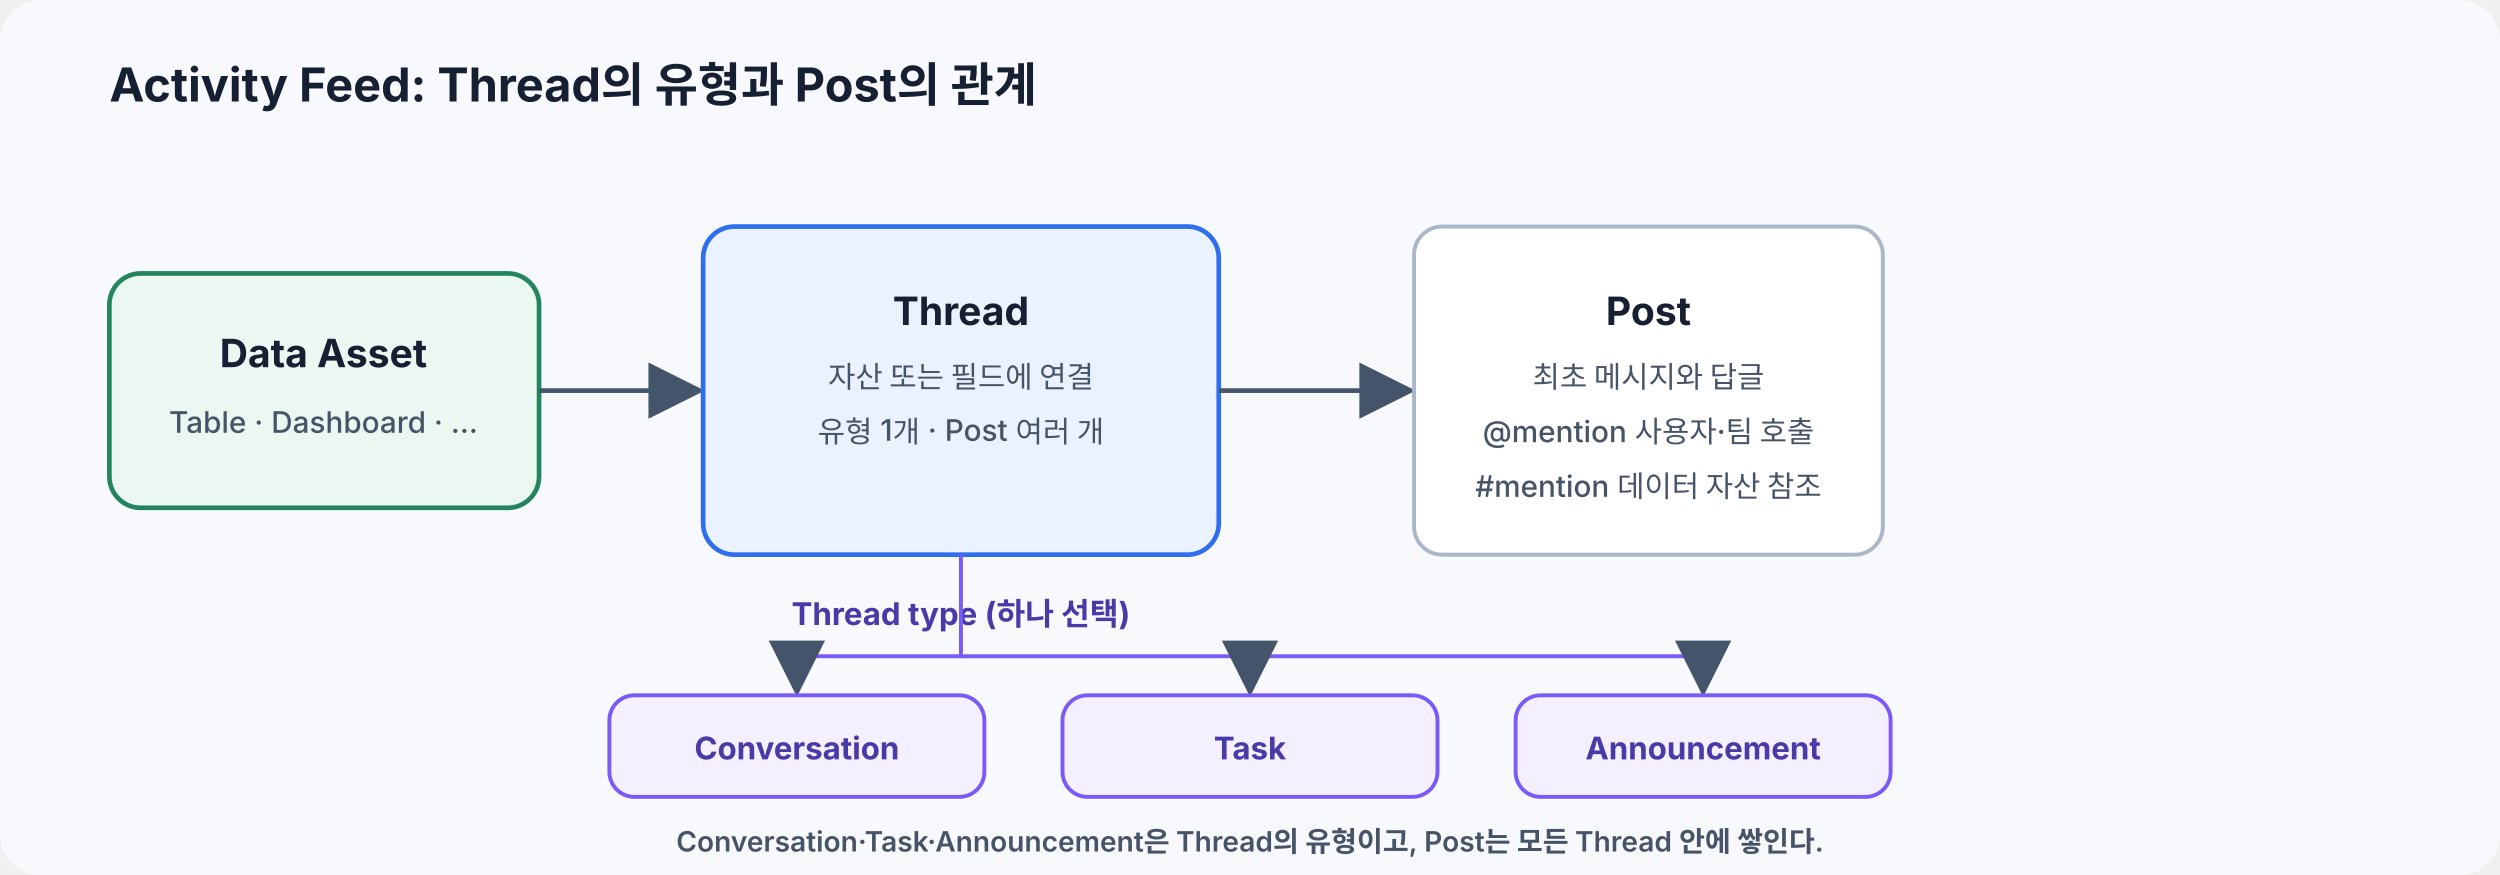
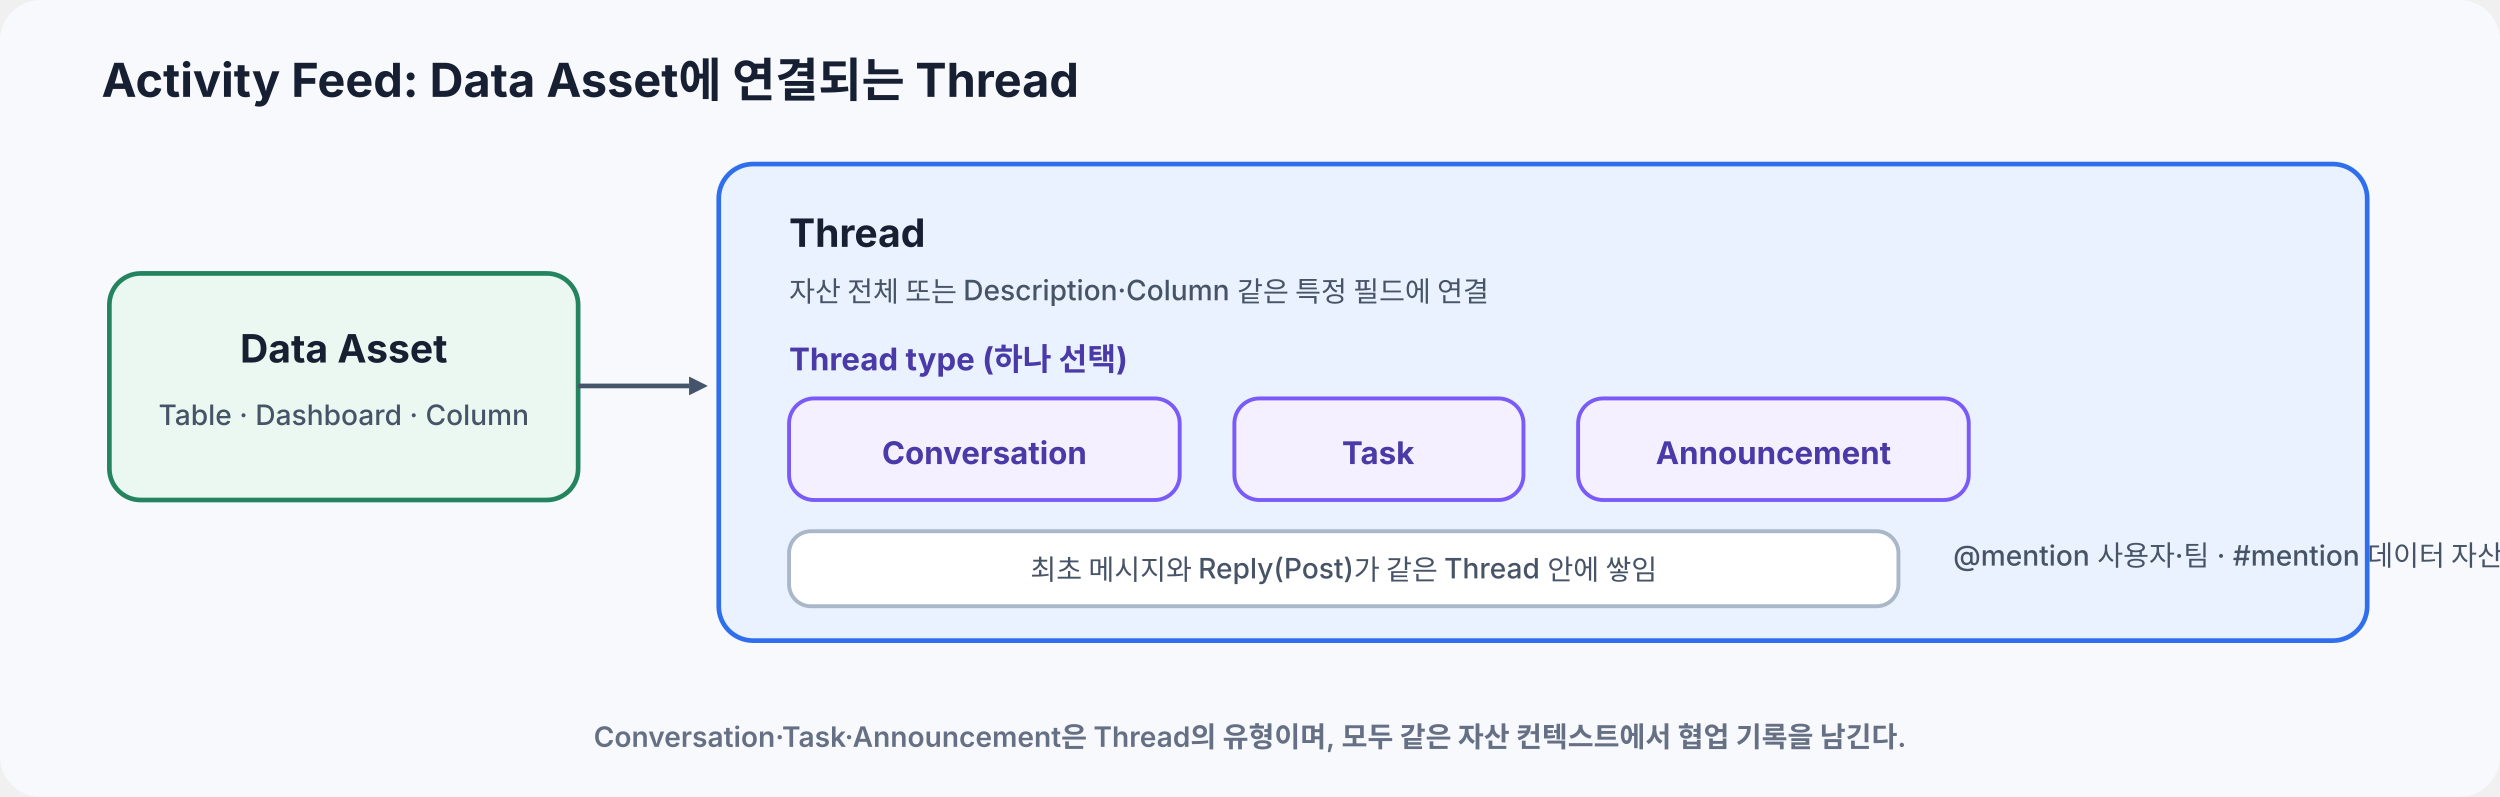
- <svg xmlns="http://www.w3.org/2000/svg" width="1600" height="560" viewBox="0 0 1600 560" role="img" aria-labelledby="title desc">
+ <svg xmlns="http://www.w3.org/2000/svg" width="1600" height="510" viewBox="0 0 1600 510" role="img" aria-labelledby="title desc">
  <defs>
    <marker id="arrow" markerWidth="12" markerHeight="12" refX="10" refY="6" orient="auto">
      <path d="M0,0 L12,6 L0,12 Z" fill="#44546A" />
    </marker>
    <style>
      .bg { fill:#F7F9FC; }
      .asset { fill:#EAF8F1; stroke:#24845F; stroke-width:3; }
      .thread { fill:#EAF2FF; stroke:#2F6FED; stroke-width:3; }
+       .type { fill:#F4F0FF; stroke:#7A5AF8; stroke-width:2.5; }
      .post { fill:#FFFFFF; stroke:#A9B7C9; stroke-width:2.5; }
-       .type { fill:#F4F0FF; stroke:#7A5AF8; stroke-width:2.5; }
-       .line { stroke:#44546A; stroke-width:3; fill:none; marker-end:url(#arrow); }
-       .branch { stroke:#7A5AF8; stroke-width:2.5; fill:none; }
+       .line { stroke:#44546A; stroke-width:3; fill:none; }
+       .arrowHead { fill:#44546A; }
      .title { font:700 30px -apple-system,BlinkMacSystemFont,"Segoe UI","Noto Sans KR",sans-serif; fill:#172033; }
      .label { font:700 25px -apple-system,BlinkMacSystemFont,"Segoe UI","Noto Sans KR",sans-serif; fill:#172033; }
-       .small { font:500 19px -apple-system,BlinkMacSystemFont,"Segoe UI","Noto Sans KR",sans-serif; fill:#475467; }
+       .small { font:500 18px -apple-system,BlinkMacSystemFont,"Segoe UI","Noto Sans KR",sans-serif; fill:#475467; }
      .typeText { font:650 20px -apple-system,BlinkMacSystemFont,"Segoe UI","Noto Sans KR",sans-serif; fill:#4A3AA8; }
-       .note { font:600 18px -apple-system,BlinkMacSystemFont,"Segoe UI","Noto Sans KR",sans-serif; fill:#475467; }
+       .note { font:600 18px -apple-system,BlinkMacSystemFont,"Segoe UI","Noto Sans KR",sans-serif; fill:#667085; }
    </style>
  </defs>
-   <rect class="bg" width="1600" height="560" rx="26" />
-   <text class="title" x="70" y="65">Activity Feed: Thread의 유형과 Post의 관계</text>
-   <rect class="asset" x="70" y="175" width="275" height="150" rx="20" />
-   <text class="label" x="207" y="235" text-anchor="middle">Data Asset</text>
-   <text class="small" x="207" y="277" text-anchor="middle">Table · Dashboard · …</text>
-   <path class="line" d="M345 250 H445" />
-   <rect class="thread" x="450" y="145" width="330" height="210" rx="20" />
-   <text class="label" x="615" y="208" text-anchor="middle">Thread</text>
-   <text class="small" x="615" y="248" text-anchor="middle">자산 또는 필드에 연결</text>
-   <text class="small" x="615" y="283" text-anchor="middle">유형 1개 · Post 여러 개</text>
-   <path class="line" d="M780 250 H900" />
-   <rect class="post" x="905" y="145" width="300" height="210" rx="18" />
-   <text class="label" x="1055" y="208" text-anchor="middle">Post</text>
-   <text class="small" x="1055" y="248" text-anchor="middle">최초 메시지와 답글</text>
-   <text class="small" x="1055" y="283" text-anchor="middle">@mention 사용자·팀 호출</text>
-   <text class="small" x="1055" y="318" text-anchor="middle">#mention 데이터 자산 참조</text>
-   <text class="typeText" x="615" y="400" text-anchor="middle">Thread type (하나 선택)</text>
-   <path class="branch" d="M615 355 V420 H510" />
-   <path class="branch" d="M615 420 H1090" />
-   <path class="line" d="M510 420 V440" />
-   <path class="line" d="M800 420 V440" />
-   <path class="line" d="M1090 420 V440" />
-   <rect class="type" x="390" y="445" width="240" height="65" rx="16" />
-   <text class="typeText" x="510" y="486" text-anchor="middle">Conversation</text>
-   <rect class="type" x="680" y="445" width="240" height="65" rx="16" />
-   <text class="typeText" x="800" y="486" text-anchor="middle">Task</text>
-   <rect class="type" x="970" y="445" width="240" height="65" rx="16" />
-   <text class="typeText" x="1090" y="486" text-anchor="middle">Announcement</text>
-   <text class="note" x="800" y="545" text-anchor="middle">Conversation·Task·Announcement은 Thread의 유형이고, Post는 모든 Thread 안에 쌓인다.</text>
+   <rect class="bg" width="1600" height="510" rx="26" />
+   <text class="title" x="65" y="62">Activity Feed: Data Asset에 연결되는 Thread</text>
+   <rect class="asset" x="70" y="175" width="300" height="145" rx="20" />
+   <text class="label" x="220" y="232" text-anchor="middle">Data Asset</text>
+   <text class="small" x="220" y="272" text-anchor="middle">Table · Dashboard · Column</text>
+   <path class="line" d="M370 247 H441" />
+   <polygon class="arrowHead" points="453,247 441,241 441,253" />
+   <rect class="thread" x="460" y="105" width="1055" height="305" rx="22" />
+   <text class="label" x="505" y="158">Thread</text>
+   <text class="small" x="505" y="193">자산 전체 또는 Description·Column 같은 특정 필드에 연결</text>
+   <text class="typeText" x="505" y="237">Thread type (하나 선택)</text>
+   <rect class="type" x="505" y="255" width="250" height="65" rx="16" />
+   <text class="typeText" x="630" y="297" text-anchor="middle">Conversation</text>
+   <rect class="type" x="790" y="255" width="185" height="65" rx="16" />
+   <text class="typeText" x="882" y="297" text-anchor="middle">Task</text>
+   <rect class="type" x="1010" y="255" width="250" height="65" rx="16" />
+   <text class="typeText" x="1135" y="297" text-anchor="middle">Announcement</text>
+   <rect class="post" x="505" y="340" width="710" height="48" rx="14" />
+   <text class="small" x="860" y="371" text-anchor="middle">최초 메시지와 Reply(Post)가 같은 Thread 안에 쌓임</text>
+   <text class="small" x="1250" y="362">@mention 사용자·팀 · #mention 데이터 자산</text>
+   <text class="note" x="800" y="478" text-anchor="middle">Conversation·Task·Announcement은 Thread의 유형이며, 모두 같은 자산 컨텍스트에서 협업 기록을 남긴다.</text>
</svg>
